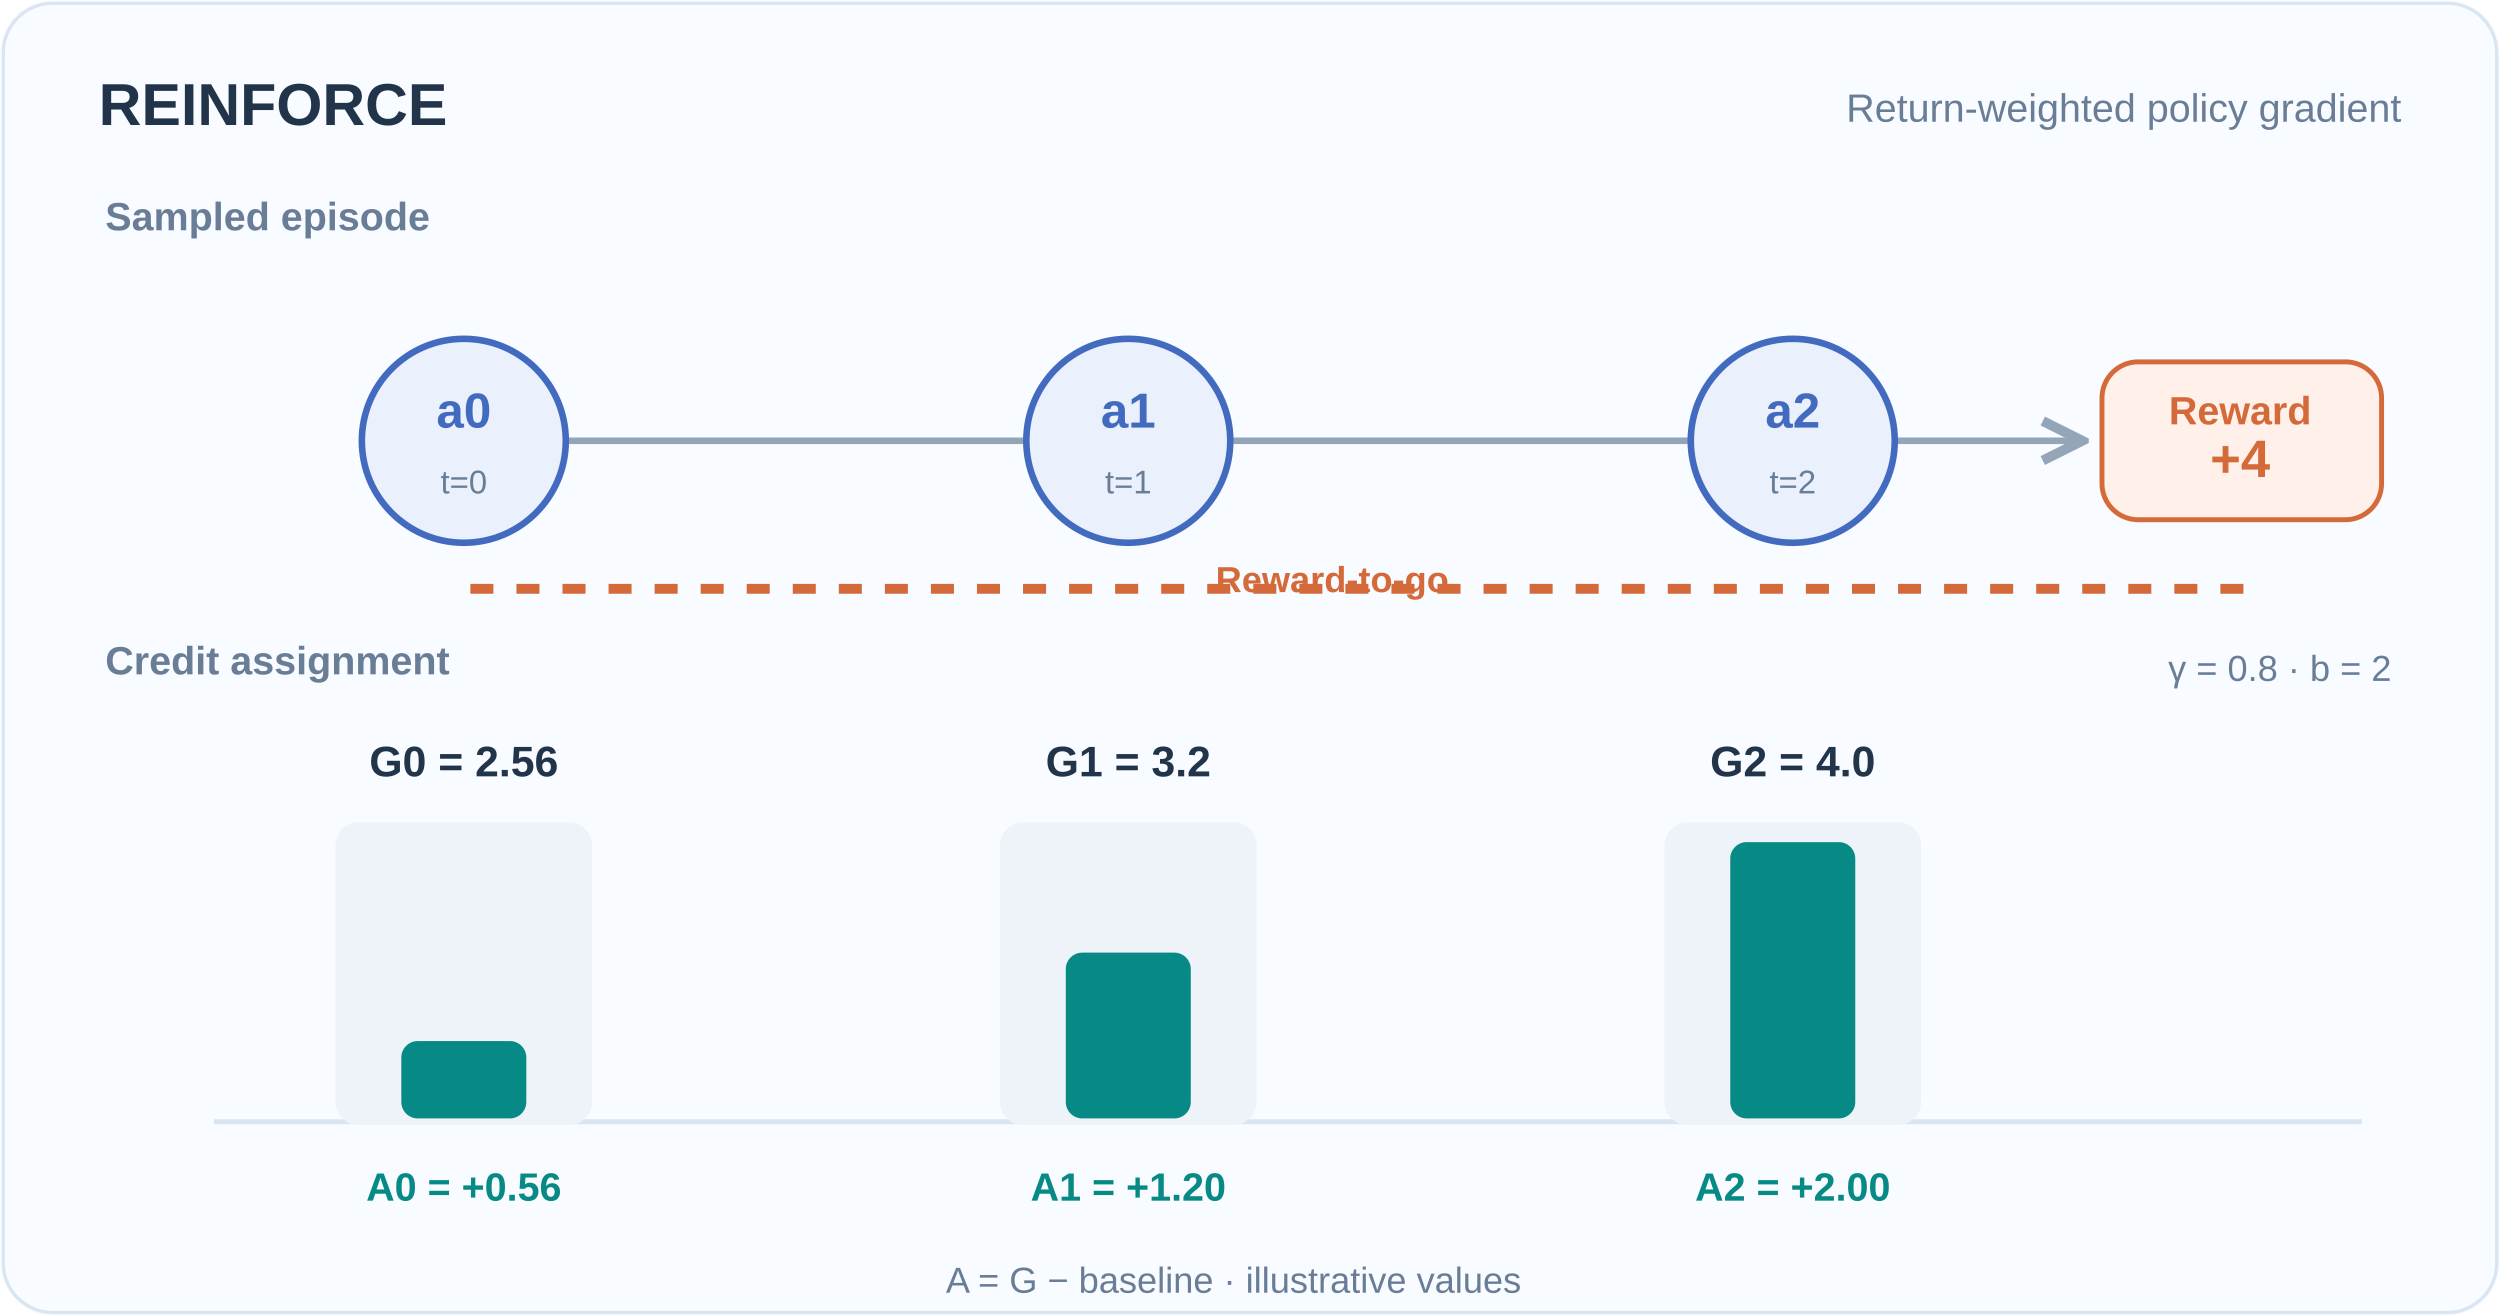
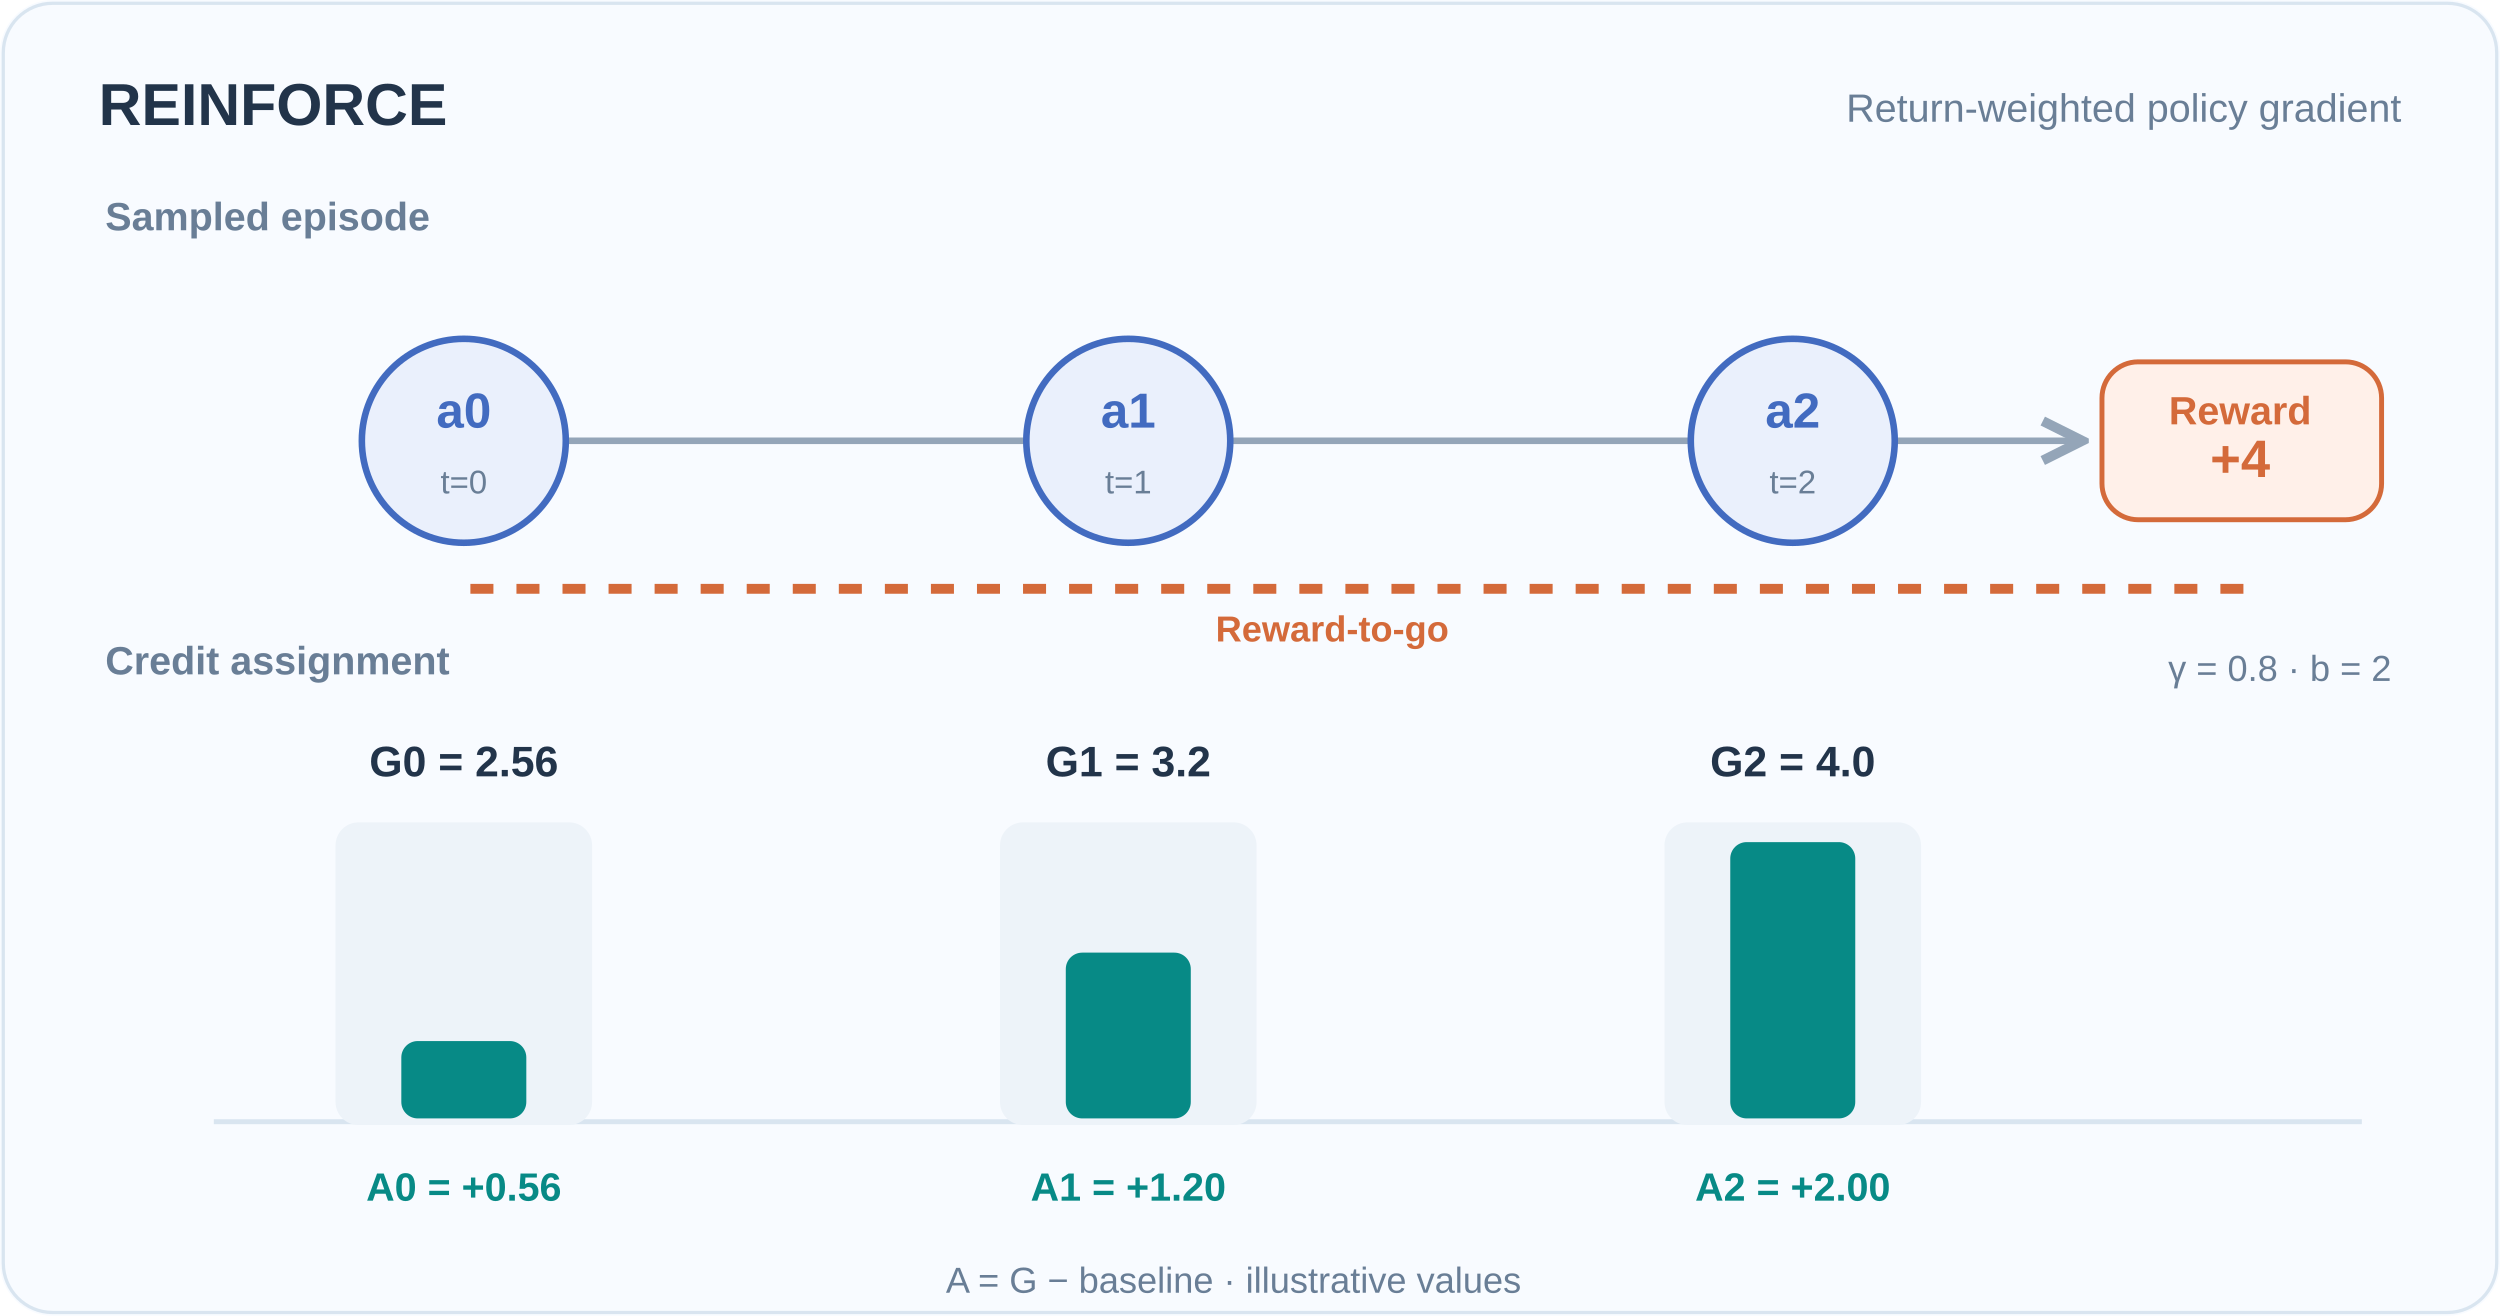
<svg xmlns="http://www.w3.org/2000/svg" width="760" height="400" viewBox="0 0 760 400" role="img" aria-labelledby="svgTitle svgDesc">
  <defs>
    <marker id="arrow" markerWidth="8" markerHeight="8" refX="7" refY="4" orient="auto">
      <path d="M1 1 L7 4 L1 7" stroke="#94a5b8" stroke-width="1.5" fill="none" />
    </marker>
  </defs>
  <style>@media(prefers-reduced-motion:reduce){animate,animateMotion{display:none!important}}</style>
  <rect x="0" y="0" width="760" height="400" rx="16" fill="#f8fbff" stroke="none" stroke-width="0" />
  <rect x="1" y="1" width="758" height="398" rx="15" fill="none" stroke="#d9e5f0" stroke-width="1" />
  <text x="30" y="38" font-family="Arial,Helvetica,sans-serif" font-size="18" fill="#22344a" text-anchor="start" font-weight="700">REINFORCE</text>
  <text x="730" y="37" font-family="Arial,Helvetica,sans-serif" font-size="12" fill="#697e96" text-anchor="end" font-weight="500">Return-weighted policy gradient</text>
  <text x="32" y="70" font-family="Arial,Helvetica,sans-serif" font-size="12" fill="#697e96" text-anchor="start" font-weight="600">Sampled episode</text>
  <line x1="120" y1="134" x2="633" y2="134" stroke="#94a5b8" stroke-width="2" marker-end="url(#arrow)" />
  <circle cx="141" cy="134" r="31" fill="#eaf0fc" stroke="#426bc0" stroke-width="2" />
  <text x="141" y="130" font-family="Arial,Helvetica,sans-serif" font-size="15" fill="#426bc0" text-anchor="middle" font-weight="700">a0</text>
  <text x="141" y="150" font-family="Arial,Helvetica,sans-serif" font-size="10" fill="#697e96" text-anchor="middle" font-weight="500">t=0</text>
  <circle cx="343" cy="134" r="31" fill="#eaf0fc" stroke="#426bc0" stroke-width="2" />
  <text x="343" y="130" font-family="Arial,Helvetica,sans-serif" font-size="15" fill="#426bc0" text-anchor="middle" font-weight="700">a1</text>
  <text x="343" y="150" font-family="Arial,Helvetica,sans-serif" font-size="10" fill="#697e96" text-anchor="middle" font-weight="500">t=1</text>
  <circle cx="545" cy="134" r="31" fill="#eaf0fc" stroke="#426bc0" stroke-width="2" />
  <text x="545" y="130" font-family="Arial,Helvetica,sans-serif" font-size="15" fill="#426bc0" text-anchor="middle" font-weight="700">a2</text>
  <text x="545" y="150" font-family="Arial,Helvetica,sans-serif" font-size="10" fill="#697e96" text-anchor="middle" font-weight="500">t=2</text>
  <rect x="639" y="110" width="85" height="48" rx="11" fill="#fff0e9" stroke="#d46a3a" stroke-width="1.5" />
  <text x="681" y="129" font-family="Arial,Helvetica,sans-serif" font-size="12" fill="#d46a3a" text-anchor="middle" font-weight="600">Reward</text>
  <text x="681" y="145" font-family="Arial,Helvetica,sans-serif" font-size="16" fill="#d46a3a" text-anchor="middle" font-weight="700">+4</text>
  <text x="32" y="205" font-family="Arial,Helvetica,sans-serif" font-size="12" fill="#697e96" text-anchor="start" font-weight="600">Credit assignment</text>
  <text x="727" y="207" font-family="Arial,Helvetica,sans-serif" font-size="11" fill="#697e96" text-anchor="end" font-weight="500">γ = 0.8   ·   b = 2</text>
  <line x1="65" y1="341" x2="718" y2="341" stroke="#d9e5f0" stroke-width="1.5" />
  <text x="141" y="236" font-family="Arial,Helvetica,sans-serif" font-size="13" fill="#22344a" text-anchor="middle" font-weight="600">G0 = 2.56</text>
  <rect x="102" y="250" width="78" height="92" rx="7" fill="#edf3f9" stroke="none" stroke-width="0" />
  <rect x="122" y="316.48" width="38" height="23.52" rx="5" fill="#078a86" stroke="none" stroke-width="0" />
  <text x="141" y="365" font-family="Arial,Helvetica,sans-serif" font-size="12" fill="#078a86" text-anchor="middle" font-weight="700">A0 = +0.56</text>
  <text x="343" y="236" font-family="Arial,Helvetica,sans-serif" font-size="13" fill="#22344a" text-anchor="middle" font-weight="600">G1 = 3.2</text>
  <rect x="304" y="250" width="78" height="92" rx="7" fill="#edf3f9" stroke="none" stroke-width="0" />
  <rect x="324" y="289.6" width="38" height="50.4" rx="5" fill="#078a86" stroke="none" stroke-width="0" />
  <text x="343" y="365" font-family="Arial,Helvetica,sans-serif" font-size="12" fill="#078a86" text-anchor="middle" font-weight="700">A1 = +1.20</text>
  <text x="545" y="236" font-family="Arial,Helvetica,sans-serif" font-size="13" fill="#22344a" text-anchor="middle" font-weight="600">G2 = 4.0</text>
  <rect x="506" y="250" width="78" height="92" rx="7" fill="#edf3f9" stroke="none" stroke-width="0" />
  <rect x="526" y="256" width="38" height="84" rx="5" fill="#078a86" stroke="none" stroke-width="0" />
  <text x="545" y="365" font-family="Arial,Helvetica,sans-serif" font-size="12" fill="#078a86" text-anchor="middle" font-weight="700">A2 = +2.00</text>
  <text x="375" y="393" font-family="Arial,Helvetica,sans-serif" font-size="11" fill="#697e96" text-anchor="middle" font-weight="500">A = G − baseline   ·   illustrative values</text>
  <path d="M682 179 H141" fill="none" stroke="#d46a3a" stroke-width="3" stroke-dasharray="7 7" />
-   <text x="405" y="180" font-family="Arial,Helvetica,sans-serif" font-size="11" fill="#d46a3a" text-anchor="middle" font-weight="600">Reward-to-go</text>
+   <text x="405" y="195" font-family="Arial,Helvetica,sans-serif" font-size="11" fill="#d46a3a" text-anchor="middle" font-weight="600">Reward-to-go</text>
</svg>
